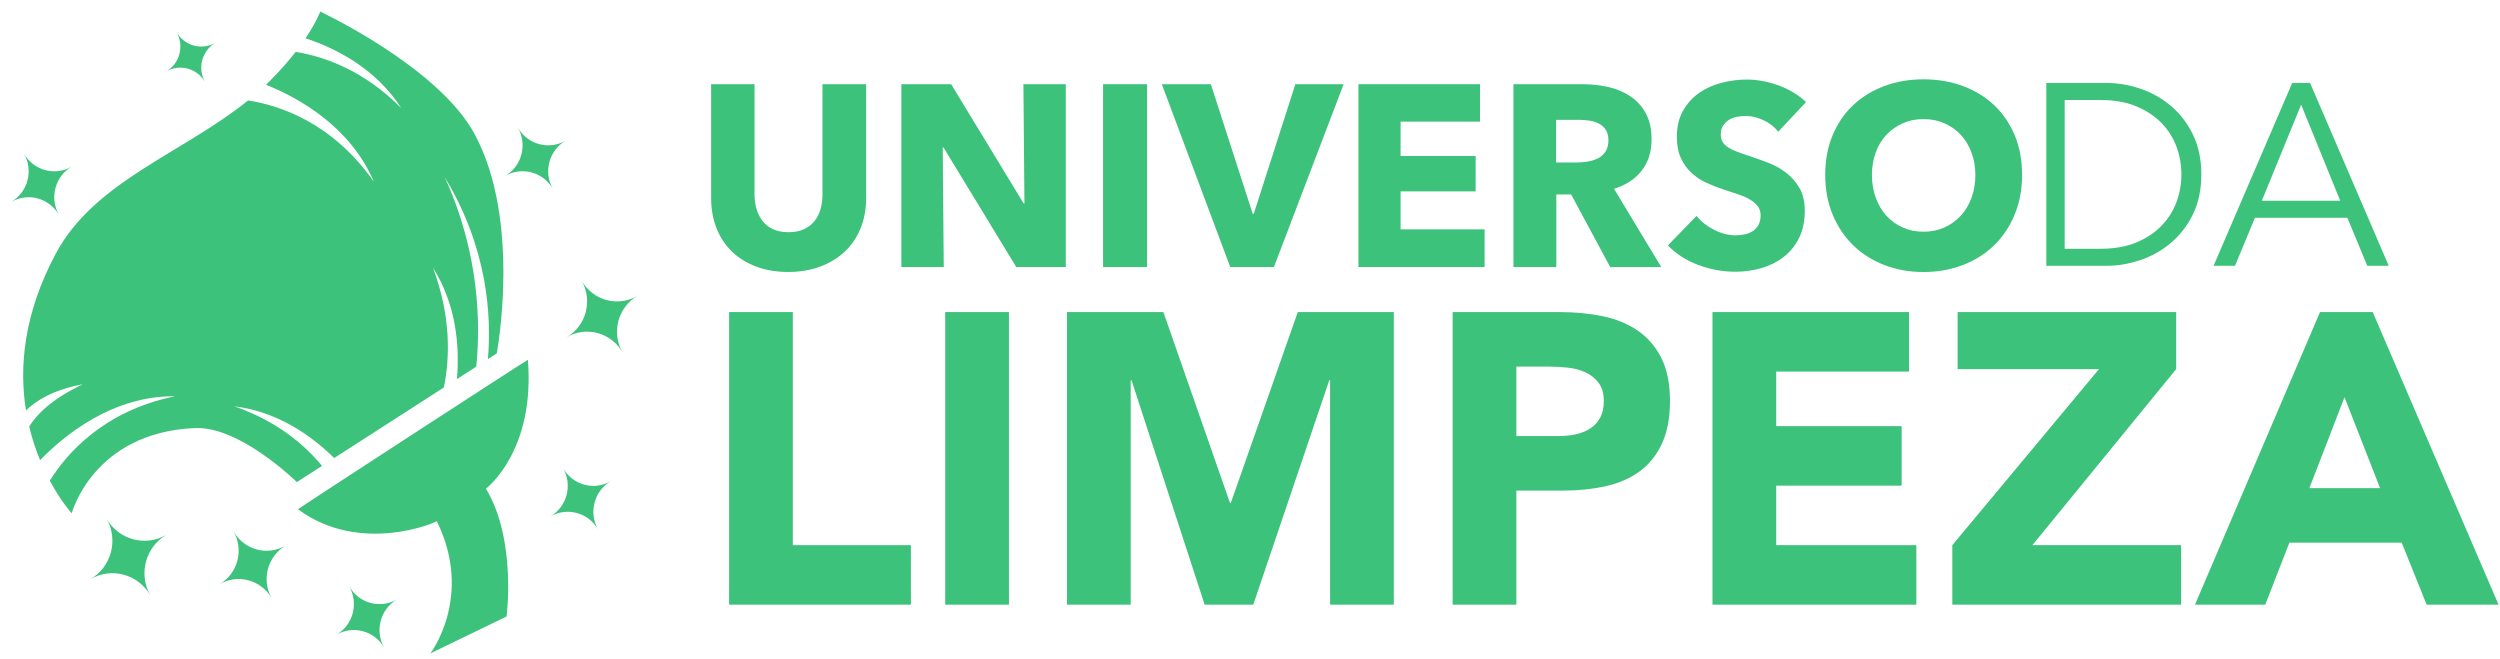
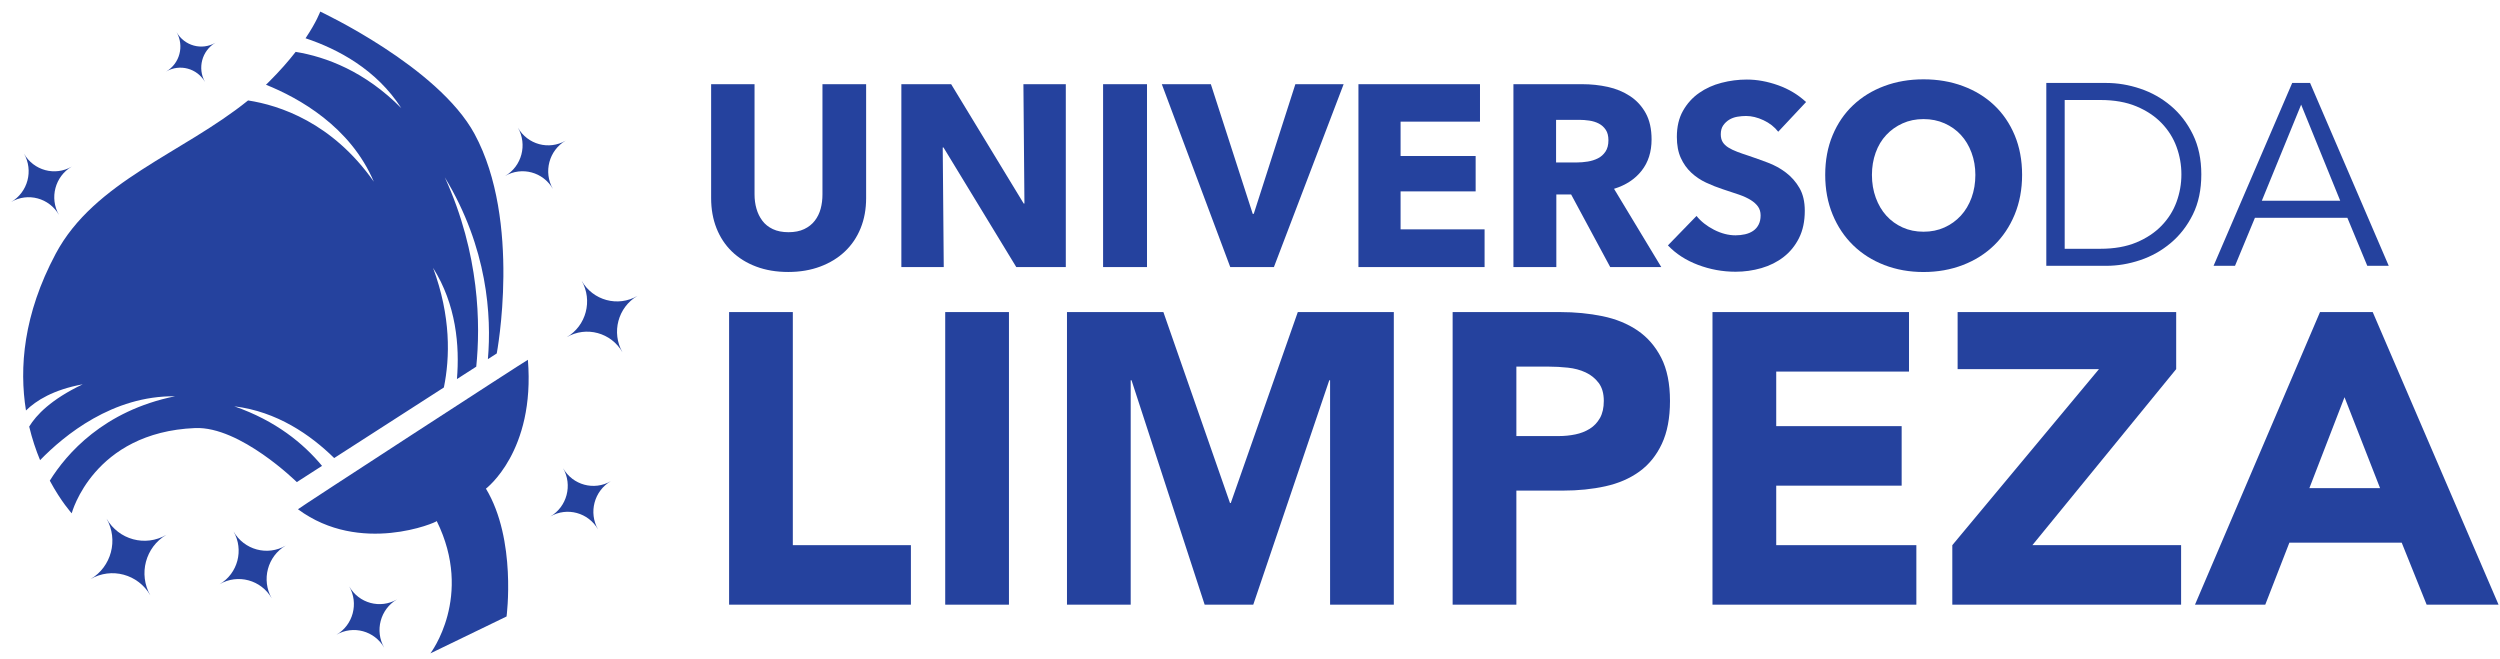
<svg xmlns="http://www.w3.org/2000/svg" width="186" height="49" viewBox="0 0 186 49" fill="none">
-   <path fill-rule="evenodd" clip-rule="evenodd" d="M22.168 37.888C22.162 37.847 39.265 26.736 39.275 26.768C39.831 33.596 36.162 36.344 36.154 36.356C38.447 40.154 37.688 45.866 37.688 45.866L32.02 48.612C32.02 48.612 35.261 44.379 32.494 38.767C32.507 38.852 26.807 41.321 22.168 37.888Z" fill="#3dc27b" />
+   <path fill-rule="evenodd" clip-rule="evenodd" d="M22.168 37.888C22.162 37.847 39.265 26.736 39.275 26.768C39.831 33.596 36.162 36.344 36.154 36.356C38.447 40.154 37.688 45.866 37.688 45.866L32.02 48.612C32.02 48.612 35.261 44.379 32.494 38.767C32.507 38.852 26.807 41.321 22.168 37.888Z" fill="#25429E" />
  <path fill-rule="evenodd" clip-rule="evenodd" d="M22.732 2.847C23.56 1.616 23.825 0.862 23.825 0.862C23.825 0.862 32.601 4.959 35.31 9.972C38.823 16.471 36.958 26.297 36.958 26.297L36.299 26.721C36.577 23.516 36.286 18.452 33.093 13.192C35.709 18.918 35.749 24.2 35.433 27.279L33.996 28.203C34.202 25.733 33.945 22.663 32.22 19.929C33.557 23.541 33.48 26.602 33.024 28.828L24.863 34.079C23.106 32.353 20.604 30.615 17.429 30.23C20.517 31.297 22.587 33.004 23.959 34.661L22.083 35.868C22.083 35.868 17.867 31.708 14.518 31.847C6.931 32.165 5.335 38.19 5.335 38.19C5.335 38.19 4.545 37.327 3.705 35.762C4.944 33.769 7.702 30.564 13.021 29.483C8.39 29.429 4.79 32.375 2.982 34.236C2.675 33.495 2.392 32.659 2.172 31.739C2.692 30.88 3.799 29.711 6.156 28.592C3.971 28.993 2.683 29.802 1.933 30.54C1.424 27.385 1.73 23.402 4.147 18.873C7.027 13.48 13.576 11.411 18.456 7.473C20.775 7.831 24.719 9.105 27.811 13.517C26.064 9.415 22.234 7.288 19.788 6.305C19.864 6.232 19.939 6.158 20.013 6.085C20.828 5.275 21.479 4.524 21.997 3.859C24.271 4.233 27.146 5.309 29.858 8.047C28.005 5.165 25.131 3.645 22.732 2.847Z" fill="url(#paint0_linear)" />
-   <path fill-rule="evenodd" clip-rule="evenodd" d="M3.255 20.738C6.006 20.317 10.449 20.187 15.608 22.11C13.864 19.706 11.627 18.534 11.642 18.535C23.627 21.635 27.737 27.917 29.118 31.343L24.863 34.08C23.106 32.354 20.604 30.616 17.429 30.231C20.517 31.298 22.587 33.005 23.959 34.662L22.083 35.869C22.083 35.869 17.867 31.709 14.518 31.848C6.931 32.166 5.335 38.191 5.335 38.191C5.335 38.191 4.545 37.328 3.705 35.764C4.944 33.77 7.702 30.565 13.021 29.484C8.39 29.43 4.79 32.376 2.982 34.237C2.675 33.496 2.392 32.66 2.172 31.74C2.692 30.881 3.799 29.712 6.156 28.593C3.971 28.994 2.683 29.803 1.933 30.541C1.495 27.826 1.661 24.498 3.255 20.738Z" fill="##3dc27b" />
-   <path fill-rule="evenodd" clip-rule="evenodd" d="M13.315 14.408C13.315 14.408 20.346 15.408 27.741 25.502C27.774 25.52 25.588 19.617 21.629 16.432C17.491 13.106 13.315 14.408 13.315 14.408Z" fill="##3dc27b" />
-   <path fill-rule="evenodd" clip-rule="evenodd" d="M45.448 35.797C44.204 36.524 42.611 36.092 41.893 34.834C42.611 36.092 42.184 37.703 40.941 38.429C42.184 37.703 43.777 38.135 44.496 39.393C43.777 38.135 44.204 36.524 45.448 35.797Z" fill="#3dc27b" />
-   <path fill-rule="evenodd" clip-rule="evenodd" d="M47.426 22.013C45.973 22.863 44.113 22.358 43.274 20.888C44.113 22.358 43.614 24.239 42.162 25.088C43.614 24.239 45.475 24.744 46.313 26.213C45.475 24.744 45.973 22.863 47.426 22.013Z" fill="#3dc27b" />
-   <path fill-rule="evenodd" clip-rule="evenodd" d="M42.087 10.461C40.843 11.187 39.25 10.756 38.532 9.497C39.25 10.756 38.824 12.367 37.58 13.093C38.824 12.367 40.417 12.799 41.135 14.057C40.417 12.799 40.843 11.187 42.087 10.461Z" fill="#3dc27b" />
-   <path fill-rule="evenodd" clip-rule="evenodd" d="M16.033 3.177C15.02 3.769 13.722 3.418 13.137 2.392C13.722 3.418 13.374 4.73 12.361 5.322C13.374 4.73 14.672 5.082 15.257 6.107C14.672 5.082 15.02 3.769 16.033 3.177Z" fill="#3dc27b" />
-   <path fill-rule="evenodd" clip-rule="evenodd" d="M5.339 12.393C4.095 13.12 2.502 12.688 1.784 11.43C2.502 12.688 2.075 14.299 0.831 15.026C2.075 14.299 3.668 14.732 4.386 15.989C3.668 14.732 4.095 13.12 5.339 12.393Z" fill="#3dc27b" />
-   <path fill-rule="evenodd" clip-rule="evenodd" d="M12.377 39.791C10.82 40.702 8.825 40.161 7.926 38.585C8.825 40.161 8.29 42.178 6.733 43.088C8.29 42.178 10.285 42.719 11.184 44.295C10.285 42.719 10.82 40.702 12.377 39.791Z" fill="#3dc27b" />
-   <path fill-rule="evenodd" clip-rule="evenodd" d="M21.256 40.592C19.899 41.385 18.16 40.914 17.375 39.54C18.16 40.914 17.694 42.672 16.336 43.465C17.694 42.672 19.433 43.144 20.217 44.517C19.433 43.144 19.899 41.385 21.256 40.592Z" fill="#3dc27b" />
-   <path fill-rule="evenodd" clip-rule="evenodd" d="M29.537 44.594C28.293 45.32 26.7 44.889 25.982 43.63C26.7 44.889 26.273 46.5 25.029 47.226C26.273 46.5 27.866 46.932 28.584 48.19C27.866 46.932 28.293 45.32 29.537 44.594Z" fill="#3dc27b" />
-   <path d="M64.44 14.739C64.44 15.559 64.304 16.305 64.031 16.978C63.759 17.65 63.37 18.227 62.863 18.707C62.357 19.188 61.745 19.563 61.03 19.831C60.314 20.1 59.52 20.235 58.645 20.235C57.759 20.235 56.961 20.1 56.252 19.831C55.543 19.563 54.941 19.188 54.447 18.707C53.953 18.227 53.573 17.65 53.307 16.978C53.041 16.305 52.908 15.559 52.908 14.739V6.264H56.138V14.47C56.138 14.841 56.185 15.194 56.281 15.527C56.375 15.86 56.521 16.157 56.718 16.421C56.913 16.683 57.173 16.891 57.496 17.045C57.819 17.199 58.208 17.276 58.665 17.276C59.121 17.276 59.51 17.199 59.833 17.045C60.156 16.891 60.419 16.683 60.621 16.421C60.824 16.157 60.969 15.86 61.058 15.527C61.147 15.194 61.191 14.841 61.191 14.47V6.264H64.44V14.739Z" fill="#3dc27b" />
-   <path d="M75.611 19.87L70.196 10.972H70.139L70.215 19.87H67.061V6.264H70.766L76.162 15.142H76.218L76.142 6.264H79.296V19.87H75.611Z" fill="#3dc27b" />
-   <path d="M85.337 6.264H82.07V19.87H85.337V6.264Z" fill="#3dc27b" />
-   <path d="M94.779 19.87H91.531L86.439 6.264H90.087L93.203 15.911H93.279L96.375 6.264H99.966L94.779 19.87Z" fill="#3dc27b" />
-   <path d="M101.068 19.87V6.264H110.111V9.05H104.203V11.607H109.788V14.239H104.203V17.064H110.453V19.87H101.068Z" fill="#3dc27b" />
-   <path d="M119.8 19.87L116.893 14.47H115.791V19.87H112.599V6.264H117.729C118.375 6.264 119.005 6.331 119.619 6.465C120.233 6.6 120.784 6.827 121.272 7.148C121.759 7.468 122.149 7.891 122.441 8.416C122.731 8.942 122.877 9.595 122.877 10.377C122.877 11.299 122.63 12.074 122.137 12.701C121.642 13.33 120.959 13.778 120.084 14.047L123.599 19.87H119.8ZM119.667 10.434C119.667 10.114 119.601 9.854 119.467 9.656C119.334 9.457 119.163 9.304 118.954 9.194C118.745 9.086 118.511 9.012 118.251 8.973C117.992 8.935 117.741 8.916 117.501 8.916H115.772V12.087H117.311C117.577 12.087 117.849 12.064 118.128 12.02C118.406 11.975 118.66 11.895 118.888 11.779C119.116 11.664 119.302 11.497 119.448 11.279C119.594 11.062 119.667 10.78 119.667 10.434Z" fill="#3dc27b" />
-   <path d="M132.3 9.801C132.022 9.442 131.657 9.157 131.208 8.946C130.758 8.735 130.324 8.629 129.906 8.629C129.691 8.629 129.472 8.648 129.251 8.686C129.03 8.725 128.83 8.799 128.652 8.907C128.475 9.016 128.327 9.157 128.206 9.33C128.086 9.503 128.026 9.724 128.026 9.993C128.026 10.224 128.073 10.416 128.168 10.57C128.263 10.723 128.403 10.858 128.586 10.973C128.77 11.089 128.988 11.194 129.241 11.29C129.495 11.387 129.78 11.486 130.096 11.588C130.553 11.742 131.027 11.912 131.521 12.098C132.015 12.283 132.465 12.53 132.87 12.838C133.276 13.145 133.611 13.526 133.877 13.981C134.143 14.435 134.276 15.002 134.276 15.682C134.276 16.463 134.134 17.139 133.848 17.709C133.563 18.279 133.18 18.75 132.699 19.121C132.218 19.493 131.667 19.768 131.046 19.948C130.426 20.127 129.786 20.217 129.127 20.217C128.165 20.217 127.234 20.047 126.335 19.708C125.436 19.368 124.688 18.884 124.093 18.257L126.221 16.066C126.55 16.476 126.984 16.818 127.522 17.094C128.061 17.369 128.596 17.508 129.127 17.508C129.368 17.508 129.602 17.482 129.83 17.431C130.058 17.379 130.258 17.296 130.429 17.18C130.6 17.065 130.736 16.912 130.837 16.72C130.939 16.527 130.989 16.297 130.989 16.027C130.989 15.771 130.926 15.554 130.799 15.374C130.673 15.195 130.492 15.031 130.258 14.884C130.023 14.737 129.733 14.602 129.384 14.481C129.036 14.358 128.64 14.227 128.197 14.086C127.766 13.945 127.345 13.779 126.933 13.587C126.522 13.395 126.154 13.148 125.832 12.847C125.508 12.546 125.249 12.181 125.053 11.752C124.856 11.323 124.758 10.8 124.758 10.185C124.758 9.429 124.91 8.782 125.214 8.245C125.518 7.706 125.917 7.264 126.411 6.918C126.905 6.573 127.462 6.319 128.083 6.16C128.703 5.999 129.33 5.919 129.964 5.919C130.723 5.919 131.499 6.06 132.291 6.342C133.083 6.624 133.776 7.04 134.371 7.591L132.3 9.801Z" fill="#3dc27b" />
-   <path d="M150.444 13.012C150.444 14.088 150.259 15.071 149.893 15.961C149.525 16.852 149.015 17.614 148.363 18.249C147.711 18.883 146.935 19.373 146.036 19.718C145.137 20.064 144.162 20.238 143.11 20.238C142.059 20.238 141.087 20.064 140.194 19.718C139.301 19.373 138.528 18.883 137.876 18.249C137.224 17.614 136.714 16.852 136.347 15.961C135.98 15.071 135.796 14.088 135.796 13.012C135.796 11.923 135.98 10.939 136.347 10.062C136.714 9.184 137.224 8.438 137.876 7.823C138.528 7.208 139.301 6.734 140.194 6.401C141.087 6.067 142.059 5.902 143.11 5.902C144.162 5.902 145.137 6.067 146.036 6.401C146.935 6.734 147.711 7.208 148.363 7.823C149.015 8.438 149.525 9.184 149.893 10.062C150.259 10.939 150.444 11.923 150.444 13.012ZM146.967 13.012C146.967 12.423 146.872 11.871 146.682 11.359C146.492 10.847 146.229 10.408 145.893 10.043C145.558 9.677 145.152 9.389 144.678 9.178C144.203 8.966 143.68 8.86 143.11 8.86C142.54 8.86 142.021 8.966 141.553 9.178C141.084 9.389 140.678 9.677 140.337 10.043C139.995 10.408 139.732 10.847 139.548 11.359C139.365 11.871 139.272 12.423 139.272 13.012C139.272 13.627 139.368 14.193 139.558 14.713C139.748 15.232 140.01 15.677 140.346 16.048C140.682 16.419 141.084 16.711 141.553 16.922C142.021 17.134 142.54 17.24 143.11 17.24C143.68 17.24 144.2 17.134 144.668 16.922C145.137 16.711 145.542 16.419 145.884 16.048C146.226 15.677 146.492 15.232 146.682 14.713C146.872 14.193 146.967 13.627 146.967 13.012Z" fill="#3dc27b" />
-   <path d="M153.613 18.509H156.273C157.299 18.509 158.189 18.352 158.943 18.039C159.696 17.724 160.323 17.308 160.823 16.789C161.324 16.27 161.694 15.681 161.935 15.021C162.175 14.361 162.296 13.679 162.296 12.974C162.296 12.27 162.175 11.588 161.935 10.928C161.694 10.268 161.324 9.679 160.823 9.159C160.323 8.641 159.696 8.224 158.943 7.911C158.189 7.597 157.299 7.44 156.273 7.44H153.613V18.509ZM152.245 6.172H156.71C157.546 6.172 158.385 6.312 159.227 6.594C160.07 6.876 160.829 7.302 161.507 7.872C162.185 8.442 162.732 9.153 163.151 10.006C163.568 10.858 163.778 11.847 163.778 12.974C163.778 14.114 163.568 15.108 163.151 15.953C162.732 16.799 162.185 17.506 161.507 18.077C160.829 18.647 160.07 19.073 159.227 19.355C158.385 19.637 157.546 19.777 156.71 19.777H152.245V6.172Z" fill="#3dc27b" />
-   <path d="M168.28 14.935H174.112L171.205 7.786L168.28 14.935ZM166.285 19.777H164.689L170.54 6.172H171.87L177.722 19.777H176.126L174.644 16.203H167.767L166.285 19.777Z" fill="#3dc27b" />
-   <path d="M54.245 23.218H58.986V40.56H67.771V44.987H54.245V23.218Z" fill="#3dc27b" />
-   <path d="M75.066 23.218H70.324V44.988H75.066V23.218Z" fill="#3dc27b" />
-   <path d="M79.383 23.218H86.556L91.511 37.423H91.571L96.556 23.218H103.7V44.987H98.958V28.292H98.897L93.243 44.987H89.626L84.186 28.292H84.124V44.987H79.383V23.218Z" fill="#3dc27b" />
-   <path d="M108.076 23.218H116.071C117.185 23.218 118.239 23.321 119.232 23.525C120.225 23.73 121.091 24.084 121.831 24.586C122.57 25.088 123.158 25.765 123.594 26.615C124.029 27.467 124.247 28.538 124.247 29.829C124.247 31.1 124.045 32.166 123.639 33.026C123.234 33.888 122.677 34.575 121.967 35.087C121.258 35.599 120.417 35.963 119.445 36.178C118.472 36.393 117.418 36.501 116.283 36.501H112.818V44.987H108.076V23.218ZM112.818 32.443H115.979C116.405 32.443 116.815 32.401 117.21 32.319C117.606 32.238 117.96 32.099 118.274 31.904C118.588 31.71 118.841 31.443 119.035 31.105C119.227 30.767 119.323 30.341 119.323 29.829C119.323 29.276 119.196 28.829 118.943 28.491C118.689 28.153 118.365 27.892 117.97 27.707C117.575 27.523 117.134 27.405 116.648 27.354C116.162 27.302 115.696 27.277 115.25 27.277H112.818V32.443Z" fill="#3dc27b" />
-   <path d="M127.409 23.218H142.03V27.645H132.151V31.705H141.483V36.133H132.151V40.56H142.577V44.987H127.409V23.218Z" fill="#3dc27b" />
-   <path d="M145.252 40.56L156.164 27.462H145.647V23.218H161.908V27.462L151.209 40.56H162.274V44.987H145.252V40.56Z" fill="#3dc27b" />
-   <path d="M172.609 23.218H176.53L185.892 44.987H180.542L178.688 40.376H170.329L168.536 44.987H163.307L172.609 23.218ZM174.432 29.552L171.818 36.316H177.077L174.432 29.552Z" fill="#3dc27b" />
+   <path fill-rule="evenodd" clip-rule="evenodd" d="M3.255 20.738C6.006 20.317 10.449 20.187 15.608 22.11C13.864 19.706 11.627 18.534 11.642 18.535C23.627 21.635 27.737 27.917 29.118 31.343L24.863 34.08C23.106 32.354 20.604 30.616 17.429 30.231C20.517 31.298 22.587 33.005 23.959 34.662L22.083 35.869C22.083 35.869 17.867 31.709 14.518 31.848C6.931 32.166 5.335 38.191 5.335 38.191C5.335 38.191 4.545 37.328 3.705 35.764C4.944 33.77 7.702 30.565 13.021 29.484C8.39 29.43 4.79 32.376 2.982 34.237C2.675 33.496 2.392 32.66 2.172 31.74C2.692 30.881 3.799 29.712 6.156 28.593C3.971 28.994 2.683 29.803 1.933 30.541C1.495 27.826 1.661 24.498 3.255 20.738Z" fill="##25429E" />
+   <path fill-rule="evenodd" clip-rule="evenodd" d="M13.315 14.408C13.315 14.408 20.346 15.408 27.741 25.502C27.774 25.52 25.588 19.617 21.629 16.432C17.491 13.106 13.315 14.408 13.315 14.408Z" fill="##25429E" />
+   <path fill-rule="evenodd" clip-rule="evenodd" d="M45.448 35.797C44.204 36.524 42.611 36.092 41.893 34.834C42.611 36.092 42.184 37.703 40.941 38.429C42.184 37.703 43.777 38.135 44.496 39.393C43.777 38.135 44.204 36.524 45.448 35.797Z" fill="#25429E" />
+   <path fill-rule="evenodd" clip-rule="evenodd" d="M47.426 22.013C45.973 22.863 44.113 22.358 43.274 20.888C44.113 22.358 43.614 24.239 42.162 25.088C43.614 24.239 45.475 24.744 46.313 26.213C45.475 24.744 45.973 22.863 47.426 22.013Z" fill="#25429E" />
+   <path fill-rule="evenodd" clip-rule="evenodd" d="M42.087 10.461C40.843 11.187 39.25 10.756 38.532 9.497C39.25 10.756 38.824 12.367 37.58 13.093C38.824 12.367 40.417 12.799 41.135 14.057C40.417 12.799 40.843 11.187 42.087 10.461Z" fill="#25429E" />
+   <path fill-rule="evenodd" clip-rule="evenodd" d="M16.033 3.177C15.02 3.769 13.722 3.418 13.137 2.392C13.722 3.418 13.374 4.73 12.361 5.322C13.374 4.73 14.672 5.082 15.257 6.107C14.672 5.082 15.02 3.769 16.033 3.177Z" fill="#25429E" />
+   <path fill-rule="evenodd" clip-rule="evenodd" d="M5.339 12.393C4.095 13.12 2.502 12.688 1.784 11.43C2.502 12.688 2.075 14.299 0.831 15.026C2.075 14.299 3.668 14.732 4.386 15.989C3.668 14.732 4.095 13.12 5.339 12.393Z" fill="#25429E" />
+   <path fill-rule="evenodd" clip-rule="evenodd" d="M12.377 39.791C10.82 40.702 8.825 40.161 7.926 38.585C8.825 40.161 8.29 42.178 6.733 43.088C8.29 42.178 10.285 42.719 11.184 44.295C10.285 42.719 10.82 40.702 12.377 39.791Z" fill="#25429E" />
+   <path fill-rule="evenodd" clip-rule="evenodd" d="M21.256 40.592C19.899 41.385 18.16 40.914 17.375 39.54C18.16 40.914 17.694 42.672 16.336 43.465C17.694 42.672 19.433 43.144 20.217 44.517C19.433 43.144 19.899 41.385 21.256 40.592Z" fill="#25429E" />
+   <path fill-rule="evenodd" clip-rule="evenodd" d="M29.537 44.594C28.293 45.32 26.7 44.889 25.982 43.63C26.7 44.889 26.273 46.5 25.029 47.226C26.273 46.5 27.866 46.932 28.584 48.19C27.866 46.932 28.293 45.32 29.537 44.594Z" fill="#25429E" />
+   <path d="M64.44 14.739C64.44 15.559 64.304 16.305 64.031 16.978C63.759 17.65 63.37 18.227 62.863 18.707C62.357 19.188 61.745 19.563 61.03 19.831C60.314 20.1 59.52 20.235 58.645 20.235C57.759 20.235 56.961 20.1 56.252 19.831C55.543 19.563 54.941 19.188 54.447 18.707C53.953 18.227 53.573 17.65 53.307 16.978C53.041 16.305 52.908 15.559 52.908 14.739V6.264H56.138V14.47C56.138 14.841 56.185 15.194 56.281 15.527C56.375 15.86 56.521 16.157 56.718 16.421C56.913 16.683 57.173 16.891 57.496 17.045C57.819 17.199 58.208 17.276 58.665 17.276C59.121 17.276 59.51 17.199 59.833 17.045C60.156 16.891 60.419 16.683 60.621 16.421C60.824 16.157 60.969 15.86 61.058 15.527C61.147 15.194 61.191 14.841 61.191 14.47V6.264H64.44V14.739Z" fill="#25429E" />
+   <path d="M75.611 19.87L70.196 10.972H70.139L70.215 19.87H67.061V6.264H70.766L76.162 15.142H76.218L76.142 6.264H79.296V19.87H75.611Z" fill="#25429E" />
+   <path d="M85.337 6.264H82.07V19.87H85.337V6.264Z" fill="#25429E" />
+   <path d="M94.779 19.87H91.531L86.439 6.264H90.087L93.203 15.911H93.279L96.375 6.264H99.966L94.779 19.87Z" fill="#25429E" />
+   <path d="M101.068 19.87V6.264H110.111V9.05H104.203V11.607H109.788V14.239H104.203V17.064H110.453V19.87H101.068Z" fill="#25429E" />
+   <path d="M119.8 19.87L116.893 14.47H115.791V19.87H112.599V6.264H117.729C118.375 6.264 119.005 6.331 119.619 6.465C120.233 6.6 120.784 6.827 121.272 7.148C121.759 7.468 122.149 7.891 122.441 8.416C122.731 8.942 122.877 9.595 122.877 10.377C122.877 11.299 122.63 12.074 122.137 12.701C121.642 13.33 120.959 13.778 120.084 14.047L123.599 19.87H119.8ZM119.667 10.434C119.667 10.114 119.601 9.854 119.467 9.656C119.334 9.457 119.163 9.304 118.954 9.194C118.745 9.086 118.511 9.012 118.251 8.973C117.992 8.935 117.741 8.916 117.501 8.916H115.772V12.087H117.311C117.577 12.087 117.849 12.064 118.128 12.02C118.406 11.975 118.66 11.895 118.888 11.779C119.116 11.664 119.302 11.497 119.448 11.279C119.594 11.062 119.667 10.78 119.667 10.434Z" fill="#25429E" />
+   <path d="M132.3 9.801C132.022 9.442 131.657 9.157 131.208 8.946C130.758 8.735 130.324 8.629 129.906 8.629C129.691 8.629 129.472 8.648 129.251 8.686C129.03 8.725 128.83 8.799 128.652 8.907C128.475 9.016 128.327 9.157 128.206 9.33C128.086 9.503 128.026 9.724 128.026 9.993C128.026 10.224 128.073 10.416 128.168 10.57C128.263 10.723 128.403 10.858 128.586 10.973C128.77 11.089 128.988 11.194 129.241 11.29C129.495 11.387 129.78 11.486 130.096 11.588C130.553 11.742 131.027 11.912 131.521 12.098C132.015 12.283 132.465 12.53 132.87 12.838C133.276 13.145 133.611 13.526 133.877 13.981C134.143 14.435 134.276 15.002 134.276 15.682C134.276 16.463 134.134 17.139 133.848 17.709C133.563 18.279 133.18 18.75 132.699 19.121C132.218 19.493 131.667 19.768 131.046 19.948C130.426 20.127 129.786 20.217 129.127 20.217C128.165 20.217 127.234 20.047 126.335 19.708C125.436 19.368 124.688 18.884 124.093 18.257L126.221 16.066C126.55 16.476 126.984 16.818 127.522 17.094C128.061 17.369 128.596 17.508 129.127 17.508C129.368 17.508 129.602 17.482 129.83 17.431C130.058 17.379 130.258 17.296 130.429 17.18C130.6 17.065 130.736 16.912 130.837 16.72C130.939 16.527 130.989 16.297 130.989 16.027C130.989 15.771 130.926 15.554 130.799 15.374C130.673 15.195 130.492 15.031 130.258 14.884C130.023 14.737 129.733 14.602 129.384 14.481C129.036 14.358 128.64 14.227 128.197 14.086C127.766 13.945 127.345 13.779 126.933 13.587C126.522 13.395 126.154 13.148 125.832 12.847C125.508 12.546 125.249 12.181 125.053 11.752C124.856 11.323 124.758 10.8 124.758 10.185C124.758 9.429 124.91 8.782 125.214 8.245C125.518 7.706 125.917 7.264 126.411 6.918C126.905 6.573 127.462 6.319 128.083 6.16C128.703 5.999 129.33 5.919 129.964 5.919C130.723 5.919 131.499 6.06 132.291 6.342C133.083 6.624 133.776 7.04 134.371 7.591L132.3 9.801Z" fill="#25429E" />
+   <path d="M150.444 13.012C150.444 14.088 150.259 15.071 149.893 15.961C149.525 16.852 149.015 17.614 148.363 18.249C147.711 18.883 146.935 19.373 146.036 19.718C145.137 20.064 144.162 20.238 143.11 20.238C142.059 20.238 141.087 20.064 140.194 19.718C139.301 19.373 138.528 18.883 137.876 18.249C137.224 17.614 136.714 16.852 136.347 15.961C135.98 15.071 135.796 14.088 135.796 13.012C135.796 11.923 135.98 10.939 136.347 10.062C136.714 9.184 137.224 8.438 137.876 7.823C138.528 7.208 139.301 6.734 140.194 6.401C141.087 6.067 142.059 5.902 143.11 5.902C144.162 5.902 145.137 6.067 146.036 6.401C146.935 6.734 147.711 7.208 148.363 7.823C149.015 8.438 149.525 9.184 149.893 10.062C150.259 10.939 150.444 11.923 150.444 13.012ZM146.967 13.012C146.967 12.423 146.872 11.871 146.682 11.359C146.492 10.847 146.229 10.408 145.893 10.043C145.558 9.677 145.152 9.389 144.678 9.178C144.203 8.966 143.68 8.86 143.11 8.86C142.54 8.86 142.021 8.966 141.553 9.178C141.084 9.389 140.678 9.677 140.337 10.043C139.995 10.408 139.732 10.847 139.548 11.359C139.365 11.871 139.272 12.423 139.272 13.012C139.272 13.627 139.368 14.193 139.558 14.713C139.748 15.232 140.01 15.677 140.346 16.048C140.682 16.419 141.084 16.711 141.553 16.922C142.021 17.134 142.54 17.24 143.11 17.24C143.68 17.24 144.2 17.134 144.668 16.922C145.137 16.711 145.542 16.419 145.884 16.048C146.226 15.677 146.492 15.232 146.682 14.713C146.872 14.193 146.967 13.627 146.967 13.012Z" fill="#25429E" />
+   <path d="M153.613 18.509H156.273C157.299 18.509 158.189 18.352 158.943 18.039C159.696 17.724 160.323 17.308 160.823 16.789C161.324 16.27 161.694 15.681 161.935 15.021C162.175 14.361 162.296 13.679 162.296 12.974C162.296 12.27 162.175 11.588 161.935 10.928C161.694 10.268 161.324 9.679 160.823 9.159C160.323 8.641 159.696 8.224 158.943 7.911C158.189 7.597 157.299 7.44 156.273 7.44H153.613V18.509ZM152.245 6.172H156.71C157.546 6.172 158.385 6.312 159.227 6.594C160.07 6.876 160.829 7.302 161.507 7.872C162.185 8.442 162.732 9.153 163.151 10.006C163.568 10.858 163.778 11.847 163.778 12.974C163.778 14.114 163.568 15.108 163.151 15.953C162.732 16.799 162.185 17.506 161.507 18.077C160.829 18.647 160.07 19.073 159.227 19.355C158.385 19.637 157.546 19.777 156.71 19.777H152.245V6.172Z" fill="#25429E" />
+   <path d="M168.28 14.935H174.112L171.205 7.786L168.28 14.935ZM166.285 19.777H164.689L170.54 6.172H171.87L177.722 19.777H176.126L174.644 16.203H167.767L166.285 19.777Z" fill="#25429E" />
+   <path d="M54.245 23.218H58.986V40.56H67.771V44.987H54.245V23.218Z" fill="#25429E" />
+   <path d="M75.066 23.218H70.324V44.988H75.066V23.218Z" fill="#25429E" />
+   <path d="M79.383 23.218H86.556L91.511 37.423H91.571L96.556 23.218H103.7V44.987H98.958V28.292H98.897L93.243 44.987H89.626L84.186 28.292H84.124V44.987H79.383V23.218Z" fill="#25429E" />
+   <path d="M108.076 23.218H116.071C117.185 23.218 118.239 23.321 119.232 23.525C120.225 23.73 121.091 24.084 121.831 24.586C122.57 25.088 123.158 25.765 123.594 26.615C124.029 27.467 124.247 28.538 124.247 29.829C124.247 31.1 124.045 32.166 123.639 33.026C123.234 33.888 122.677 34.575 121.967 35.087C121.258 35.599 120.417 35.963 119.445 36.178C118.472 36.393 117.418 36.501 116.283 36.501H112.818V44.987H108.076V23.218ZM112.818 32.443H115.979C116.405 32.443 116.815 32.401 117.21 32.319C117.606 32.238 117.96 32.099 118.274 31.904C118.588 31.71 118.841 31.443 119.035 31.105C119.227 30.767 119.323 30.341 119.323 29.829C119.323 29.276 119.196 28.829 118.943 28.491C118.689 28.153 118.365 27.892 117.97 27.707C117.575 27.523 117.134 27.405 116.648 27.354C116.162 27.302 115.696 27.277 115.25 27.277H112.818V32.443Z" fill="#25429E" />
+   <path d="M127.409 23.218H142.03V27.645H132.151V31.705H141.483V36.133H132.151V40.56H142.577V44.987H127.409V23.218Z" fill="#25429E" />
+   <path d="M145.252 40.56L156.164 27.462H145.647V23.218H161.908V27.462L151.209 40.56H162.274V44.987H145.252V40.56Z" fill="#25429E" />
+   <path d="M172.609 23.218H176.53L185.892 44.987H180.542L178.688 40.376H170.329L168.536 44.987H163.307L172.609 23.218ZM174.432 29.552L171.818 36.316H177.077L174.432 29.552Z" fill="#25429E" />
  <defs>
    <linearGradient id="paint0_linear" x1="1.724" y1="19.526" x2="37.453" y2="19.526" gradientUnits="userSpaceOnUse">
-       <stop stop-color="#3dc27b" />
-       <stop offset="1" stop-color="#3dc27b" />
+       <stop stop-color="#25429E" />
+       <stop offset="1" stop-color="#25429E" />
    </linearGradient>
  </defs>
</svg>
